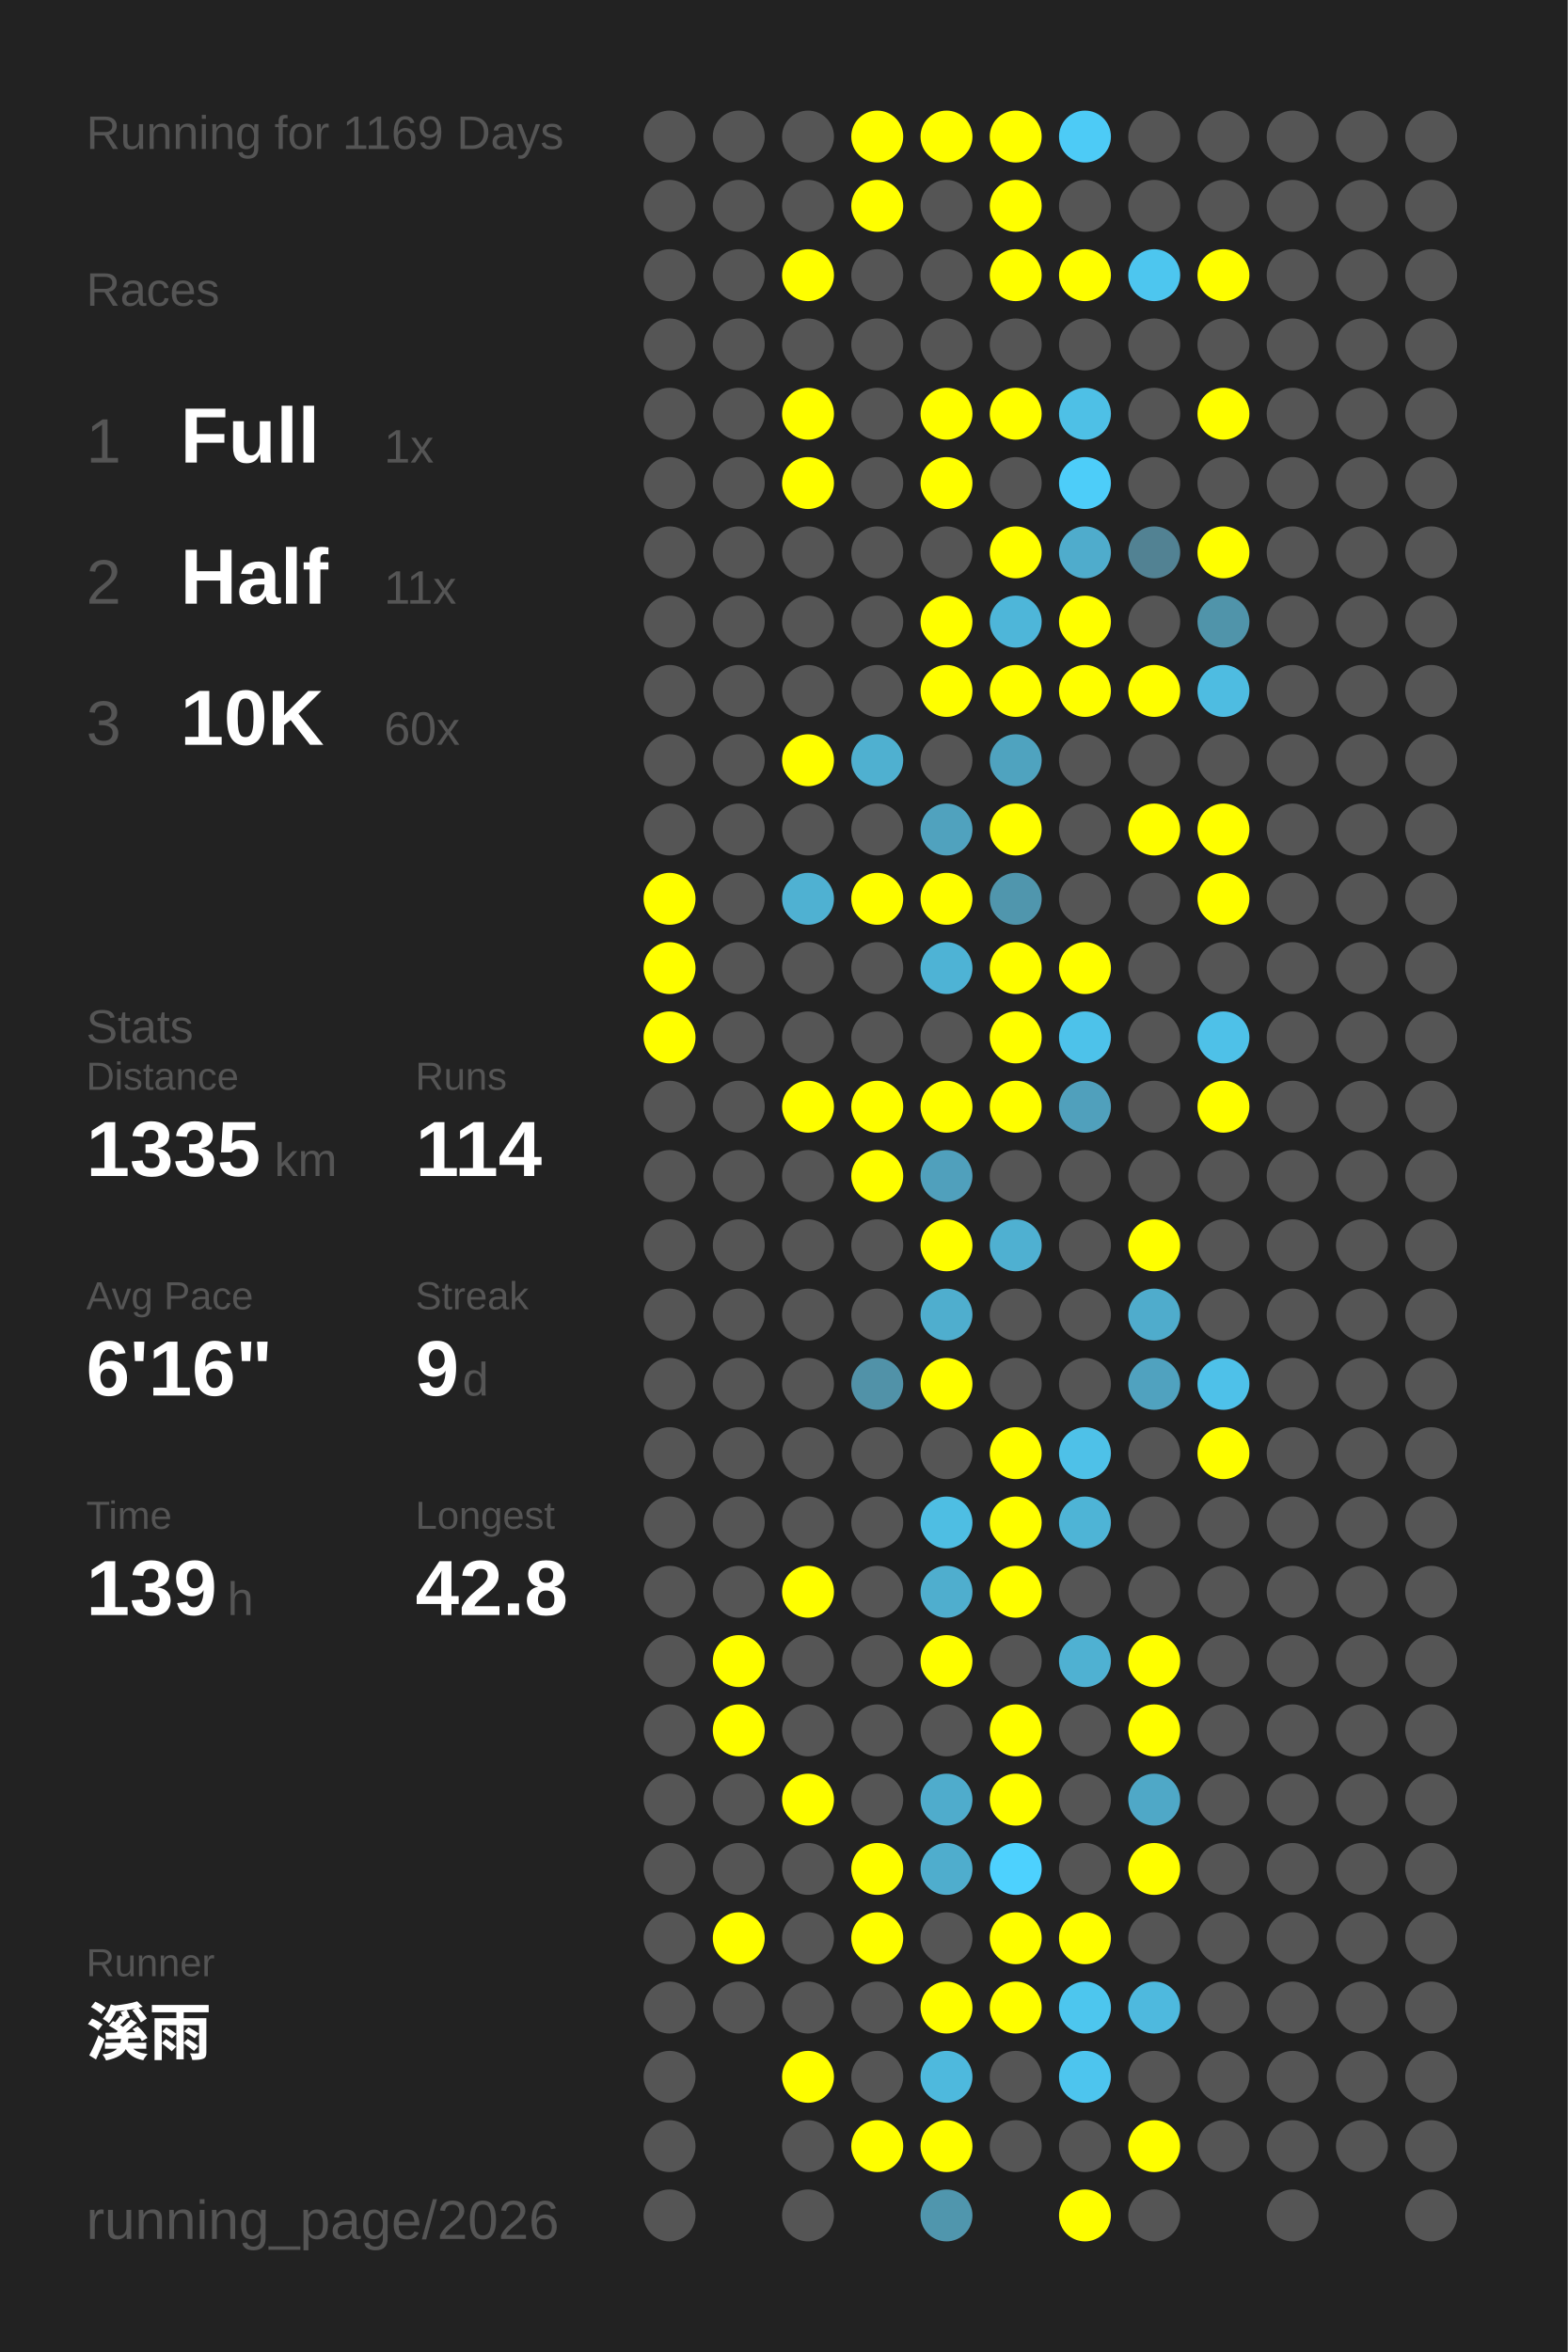
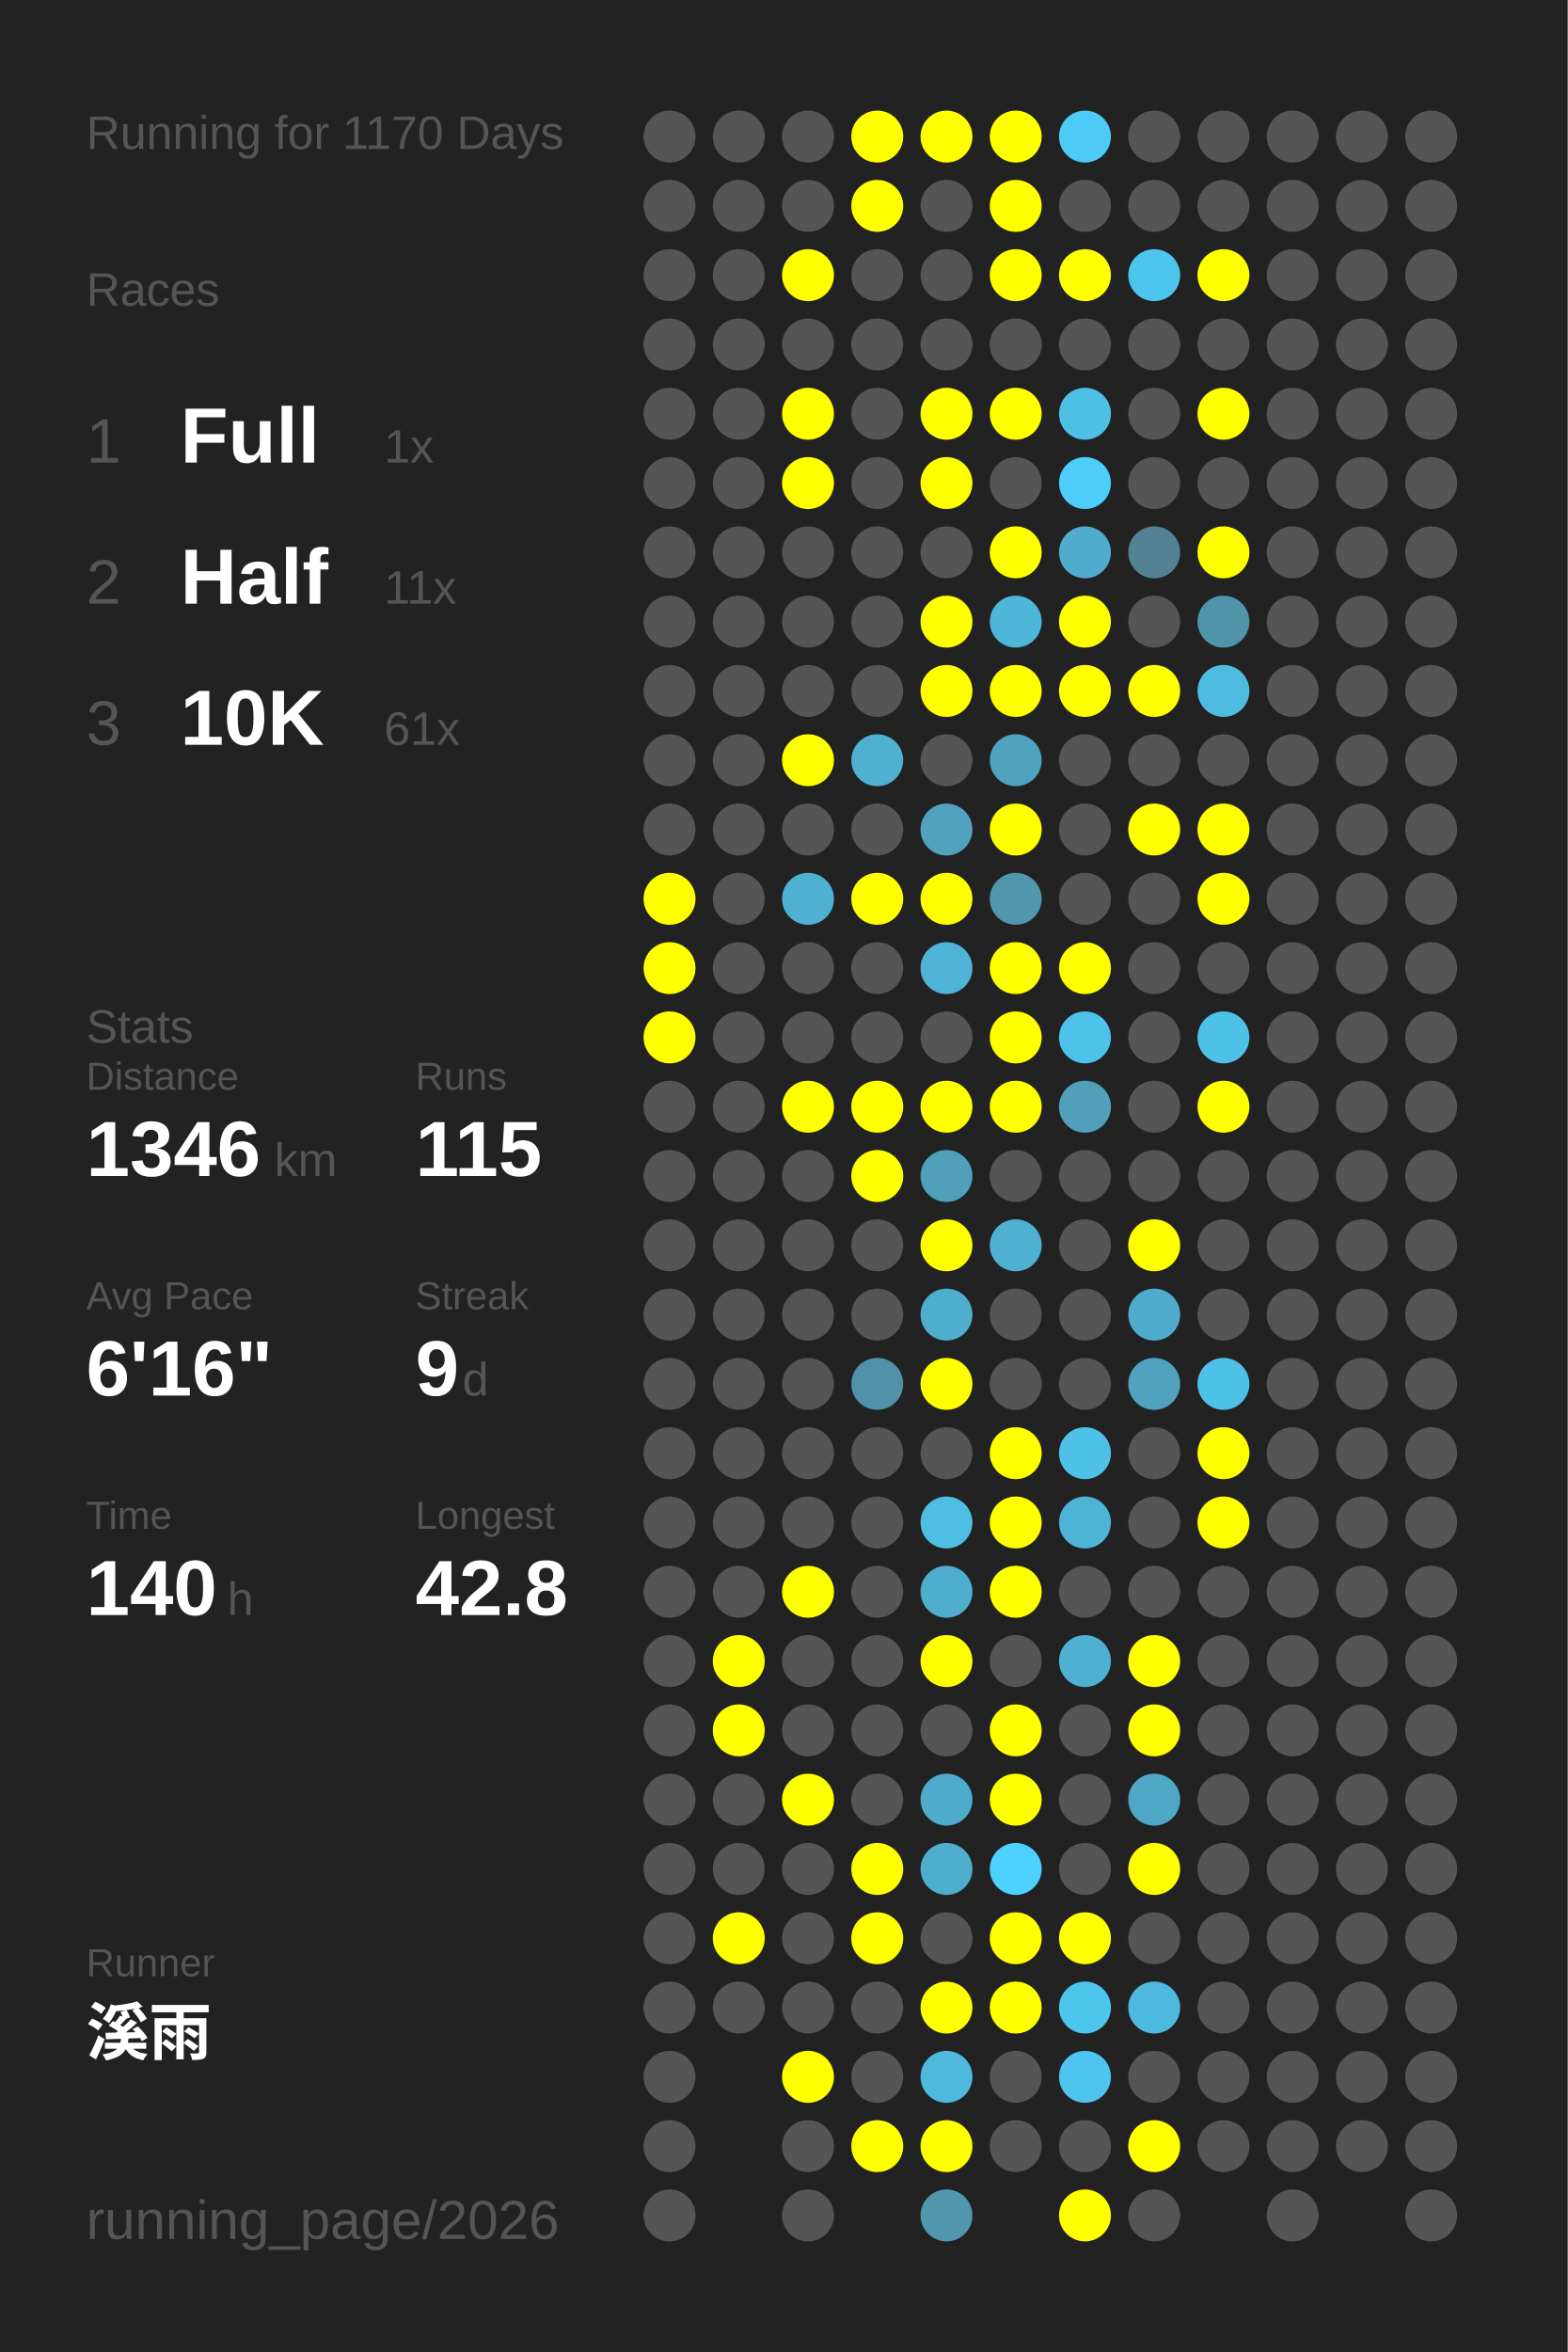
<svg xmlns="http://www.w3.org/2000/svg" baseProfile="full" height="300mm" version="1.1" viewBox="0,0,200,300" width="200mm">
  <defs />
  <rect fill="#222222" height="300" width="200" x="0" y="0" />
-   <text fill="#555555" style="font-size:6px; font-family:Arial;" x="11" y="19">Running for 1169 Days</text>
+   <text fill="#555555" style="font-size:6px; font-family:Arial;" x="11" y="19">Running for 1170 Days</text>
  <text fill="#555555" style="font-size:6px; font-family:Arial;" x="11" y="39">Races</text>
  <text fill="#555555" style="font-size:8px; font-family:Arial;" x="11" y="59">1</text>
  <text fill="#FFFFFF" style="font-size:10px; font-family:Arial; font-weight:bold;" x="23" y="59">Full</text>
  <text fill="#555555" style="font-size:6px; font-family:Arial;" x="49" y="59">1x</text>
  <text fill="#555555" style="font-size:8px; font-family:Arial;" x="11" y="77">2</text>
  <text fill="#FFFFFF" style="font-size:10px; font-family:Arial; font-weight:bold;" x="23" y="77">Half</text>
  <text fill="#555555" style="font-size:6px; font-family:Arial;" x="49" y="77">11x</text>
  <text fill="#555555" style="font-size:8px; font-family:Arial;" x="11" y="95">3</text>
  <text fill="#FFFFFF" style="font-size:10px; font-family:Arial; font-weight:bold;" x="23" y="95">10K</text>
-   <text fill="#555555" style="font-size:6px; font-family:Arial;" x="49" y="95">60x</text>
+   <text fill="#555555" style="font-size:6px; font-family:Arial;" x="49" y="95">61x</text>
  <text fill="#555555" style="font-size:6px; font-family:Arial;" x="11" y="133">Stats</text>
  <text fill="#555555" style="font-size:5px; font-family:Arial;" x="11" y="139">Distance</text>
-   <text fill="#FFFFFF" style="font-size:10px; font-family:Arial; font-weight:bold;" x="11" y="150">1335</text>
+   <text fill="#FFFFFF" style="font-size:10px; font-family:Arial; font-weight:bold;" x="11" y="150">1346</text>
  <text fill="#555555" style="font-size:6px; font-family:Arial;" x="35" y="150">km</text>
  <text fill="#555555" style="font-size:5px; font-family:Arial;" x="53" y="139">Runs</text>
-   <text fill="#FFFFFF" style="font-size:10px; font-family:Arial; font-weight:bold;" x="53" y="150">114</text>
+   <text fill="#FFFFFF" style="font-size:10px; font-family:Arial; font-weight:bold;" x="53" y="150">115</text>
  <text fill="#555555" style="font-size:5px; font-family:Arial;" x="11" y="167">Avg Pace</text>
  <text fill="#FFFFFF" style="font-size:10px; font-family:Arial; font-weight:bold;" x="11" y="178">6'16"</text>
  <text fill="#555555" style="font-size:5px; font-family:Arial;" x="53" y="167">Streak</text>
  <text fill="#FFFFFF" style="font-size:10px; font-family:Arial; font-weight:bold;" x="53" y="178">9</text>
  <text fill="#555555" style="font-size:6px; font-family:Arial;" x="59" y="178">d</text>
  <text fill="#555555" style="font-size:5px; font-family:Arial;" x="11" y="195">Time</text>
-   <text fill="#FFFFFF" style="font-size:10px; font-family:Arial; font-weight:bold;" x="11" y="206">139</text>
+   <text fill="#FFFFFF" style="font-size:10px; font-family:Arial; font-weight:bold;" x="11" y="206">140</text>
  <text fill="#555555" style="font-size:6px; font-family:Arial;" x="29" y="206">h</text>
  <text fill="#555555" style="font-size:5px; font-family:Arial;" x="53" y="195">Longest</text>
  <text fill="#FFFFFF" style="font-size:10px; font-family:Arial; font-weight:bold;" x="53" y="206">42.8</text>
  <text fill="#555555" style="font-size:5px; font-family:Arial;" x="11" y="252.065">Runner</text>
  <text fill="#FFFFFF" style="font-size:8px; font-family:Arial; font-weight:bold;" x="11" y="262.065">溪雨</text>
  <text fill="#555555" style="font-size:7px; font-family:Arial;" x="11" y="285.581">running_page/2026</text>
  <circle cx="85.417" cy="17.419" fill="#555555" r="3.312" />
  <circle cx="85.417" cy="26.258" fill="#555555" r="3.312" />
  <circle cx="85.417" cy="35.097" fill="#555555" r="3.312" />
  <circle cx="85.417" cy="43.935" fill="#555555" r="3.312" />
  <circle cx="85.417" cy="52.774" fill="#555555" r="3.312" />
  <circle cx="85.417" cy="61.613" fill="#555555" r="3.312" />
  <circle cx="85.417" cy="70.452" fill="#555555" r="3.312" />
  <circle cx="85.417" cy="79.29" fill="#555555" r="3.312" />
  <circle cx="85.417" cy="88.129" fill="#555555" r="3.312" />
  <circle cx="85.417" cy="96.968" fill="#555555" r="3.312" />
  <circle cx="85.417" cy="105.806" fill="#555555" r="3.312" />
  <circle cx="85.417" cy="114.645" fill="#FFFF00" r="3.312" />
  <circle cx="85.417" cy="123.484" fill="#FFFF00" r="3.312" />
  <circle cx="85.417" cy="132.323" fill="#FFFF00" r="3.312" />
  <circle cx="85.417" cy="141.161" fill="#555555" r="3.312" />
  <circle cx="85.417" cy="150" fill="#555555" r="3.312" />
  <circle cx="85.417" cy="158.839" fill="#555555" r="3.312" />
  <circle cx="85.417" cy="167.677" fill="#555555" r="3.312" />
  <circle cx="85.417" cy="176.516" fill="#555555" r="3.312" />
  <circle cx="85.417" cy="185.355" fill="#555555" r="3.312" />
  <circle cx="85.417" cy="194.194" fill="#555555" r="3.312" />
  <circle cx="85.417" cy="203.032" fill="#555555" r="3.312" />
  <circle cx="85.417" cy="211.871" fill="#555555" r="3.312" />
  <circle cx="85.417" cy="220.71" fill="#555555" r="3.312" />
  <circle cx="85.417" cy="229.548" fill="#555555" r="3.312" />
  <circle cx="85.417" cy="238.387" fill="#555555" r="3.312" />
  <circle cx="85.417" cy="247.226" fill="#555555" r="3.312" />
  <circle cx="85.417" cy="256.065" fill="#555555" r="3.312" />
  <circle cx="85.417" cy="264.903" fill="#555555" r="3.312" />
  <circle cx="85.417" cy="273.742" fill="#555555" r="3.312" />
  <circle cx="85.417" cy="282.581" fill="#555555" r="3.312" />
  <circle cx="94.25" cy="17.419" fill="#555555" r="3.312" />
  <circle cx="94.25" cy="26.258" fill="#555555" r="3.312" />
  <circle cx="94.25" cy="35.097" fill="#555555" r="3.312" />
  <circle cx="94.25" cy="43.935" fill="#555555" r="3.312" />
  <circle cx="94.25" cy="52.774" fill="#555555" r="3.312" />
  <circle cx="94.25" cy="61.613" fill="#555555" r="3.312" />
  <circle cx="94.25" cy="70.452" fill="#555555" r="3.312" />
  <circle cx="94.25" cy="79.29" fill="#555555" r="3.312" />
  <circle cx="94.25" cy="88.129" fill="#555555" r="3.312" />
  <circle cx="94.25" cy="96.968" fill="#555555" r="3.312" />
  <circle cx="94.25" cy="105.806" fill="#555555" r="3.312" />
  <circle cx="94.25" cy="114.645" fill="#555555" r="3.312" />
  <circle cx="94.25" cy="123.484" fill="#555555" r="3.312" />
  <circle cx="94.25" cy="132.323" fill="#555555" r="3.312" />
  <circle cx="94.25" cy="141.161" fill="#555555" r="3.312" />
  <circle cx="94.25" cy="150" fill="#555555" r="3.312" />
  <circle cx="94.25" cy="158.839" fill="#555555" r="3.312" />
  <circle cx="94.25" cy="167.677" fill="#555555" r="3.312" />
  <circle cx="94.25" cy="176.516" fill="#555555" r="3.312" />
  <circle cx="94.25" cy="185.355" fill="#555555" r="3.312" />
  <circle cx="94.25" cy="194.194" fill="#555555" r="3.312" />
  <circle cx="94.25" cy="203.032" fill="#555555" r="3.312" />
  <circle cx="94.25" cy="211.871" fill="#FFFF00" r="3.312" />
  <circle cx="94.25" cy="220.71" fill="#FFFF00" r="3.312" />
  <circle cx="94.25" cy="229.548" fill="#555555" r="3.312" />
  <circle cx="94.25" cy="238.387" fill="#555555" r="3.312" />
  <circle cx="94.25" cy="247.226" fill="#FFFF00" r="3.312" />
  <circle cx="94.25" cy="256.065" fill="#555555" r="3.312" />
  <circle cx="103.083" cy="17.419" fill="#555555" r="3.312" />
  <circle cx="103.083" cy="26.258" fill="#555555" r="3.312" />
  <circle cx="103.083" cy="35.097" fill="#FFFF00" r="3.312" />
  <circle cx="103.083" cy="43.935" fill="#555555" r="3.312" />
  <circle cx="103.083" cy="52.774" fill="#FFFF00" r="3.312" />
  <circle cx="103.083" cy="61.613" fill="#FFFF00" r="3.312" />
  <circle cx="103.083" cy="70.452" fill="#555555" r="3.312" />
  <circle cx="103.083" cy="79.29" fill="#555555" r="3.312" />
  <circle cx="103.083" cy="88.129" fill="#555555" r="3.312" />
  <circle cx="103.083" cy="96.968" fill="#FFFF00" r="3.312" />
  <circle cx="103.083" cy="105.806" fill="#555555" r="3.312" />
  <circle cx="103.083" cy="114.645" fill="#4fb1d2" r="3.312" />
  <circle cx="103.083" cy="123.484" fill="#555555" r="3.312" />
  <circle cx="103.083" cy="132.323" fill="#555555" r="3.312" />
  <circle cx="103.083" cy="141.161" fill="#FFFF00" r="3.312" />
  <circle cx="103.083" cy="150" fill="#555555" r="3.312" />
  <circle cx="103.083" cy="158.839" fill="#555555" r="3.312" />
  <circle cx="103.083" cy="167.677" fill="#555555" r="3.312" />
  <circle cx="103.083" cy="176.516" fill="#555555" r="3.312" />
  <circle cx="103.083" cy="185.355" fill="#555555" r="3.312" />
  <circle cx="103.083" cy="194.194" fill="#555555" r="3.312" />
  <circle cx="103.083" cy="203.032" fill="#FFFF00" r="3.312" />
  <circle cx="103.083" cy="211.871" fill="#555555" r="3.312" />
  <circle cx="103.083" cy="220.71" fill="#555555" r="3.312" />
  <circle cx="103.083" cy="229.548" fill="#FFFF00" r="3.312" />
  <circle cx="103.083" cy="238.387" fill="#555555" r="3.312" />
  <circle cx="103.083" cy="247.226" fill="#555555" r="3.312" />
  <circle cx="103.083" cy="256.065" fill="#555555" r="3.312" />
  <circle cx="103.083" cy="264.903" fill="#FFFF00" r="3.312" />
  <circle cx="103.083" cy="273.742" fill="#555555" r="3.312" />
  <circle cx="103.083" cy="282.581" fill="#555555" r="3.312" />
  <circle cx="111.917" cy="17.419" fill="#FFFF00" r="3.312" />
  <circle cx="111.917" cy="26.258" fill="#FFFF00" r="3.312" />
  <circle cx="111.917" cy="35.097" fill="#555555" r="3.312" />
  <circle cx="111.917" cy="43.935" fill="#555555" r="3.312" />
  <circle cx="111.917" cy="52.774" fill="#555555" r="3.312" />
  <circle cx="111.917" cy="61.613" fill="#555555" r="3.312" />
  <circle cx="111.917" cy="70.452" fill="#555555" r="3.312" />
  <circle cx="111.917" cy="79.29" fill="#555555" r="3.312" />
  <circle cx="111.917" cy="88.129" fill="#555555" r="3.312" />
  <circle cx="111.917" cy="96.968" fill="#4fb0d0" r="3.312" />
  <circle cx="111.917" cy="105.806" fill="#555555" r="3.312" />
  <circle cx="111.917" cy="114.645" fill="#FFFF00" r="3.312" />
  <circle cx="111.917" cy="123.484" fill="#555555" r="3.312" />
  <circle cx="111.917" cy="132.323" fill="#555555" r="3.312" />
  <circle cx="111.917" cy="141.161" fill="#FFFF00" r="3.312" />
  <circle cx="111.917" cy="150" fill="#FFFF00" r="3.312" />
  <circle cx="111.917" cy="158.839" fill="#555555" r="3.312" />
  <circle cx="111.917" cy="167.677" fill="#555555" r="3.312" />
  <circle cx="111.917" cy="176.516" fill="#5192a8" r="3.312" />
  <circle cx="111.917" cy="185.355" fill="#555555" r="3.312" />
  <circle cx="111.917" cy="194.194" fill="#555555" r="3.312" />
  <circle cx="111.917" cy="203.032" fill="#555555" r="3.312" />
  <circle cx="111.917" cy="211.871" fill="#555555" r="3.312" />
  <circle cx="111.917" cy="220.71" fill="#555555" r="3.312" />
  <circle cx="111.917" cy="229.548" fill="#555555" r="3.312" />
  <circle cx="111.917" cy="238.387" fill="#FFFF00" r="3.312" />
  <circle cx="111.917" cy="247.226" fill="#FFFF00" r="3.312" />
  <circle cx="111.917" cy="256.065" fill="#555555" r="3.312" />
  <circle cx="111.917" cy="264.903" fill="#555555" r="3.312" />
  <circle cx="111.917" cy="273.742" fill="#FFFF00" r="3.312" />
  <circle cx="120.75" cy="17.419" fill="#FFFF00" r="3.312" />
  <circle cx="120.75" cy="26.258" fill="#555555" r="3.312" />
  <circle cx="120.75" cy="35.097" fill="#555555" r="3.312" />
  <circle cx="120.75" cy="43.935" fill="#555555" r="3.312" />
  <circle cx="120.75" cy="52.774" fill="#FFFF00" r="3.312" />
  <circle cx="120.75" cy="61.613" fill="#FFFF00" r="3.312" />
  <circle cx="120.75" cy="70.452" fill="#555555" r="3.312" />
  <circle cx="120.75" cy="79.29" fill="#FFFF00" r="3.312" />
  <circle cx="120.75" cy="88.129" fill="#FFFF00" r="3.312" />
  <circle cx="120.75" cy="96.968" fill="#555555" r="3.312" />
  <circle cx="120.75" cy="105.806" fill="#50a2be" r="3.312" />
  <circle cx="120.75" cy="114.645" fill="#FFFF00" r="3.312" />
  <circle cx="120.75" cy="123.484" fill="#4eb3d5" r="3.312" />
  <circle cx="120.75" cy="132.323" fill="#555555" r="3.312" />
  <circle cx="120.75" cy="141.161" fill="#FFFF00" r="3.312" />
  <circle cx="120.75" cy="150" fill="#50a0bc" r="3.312" />
  <circle cx="120.75" cy="158.839" fill="#FFFF00" r="3.312" />
  <circle cx="120.75" cy="167.677" fill="#4faece" r="3.312" />
  <circle cx="120.75" cy="176.516" fill="#FFFF00" r="3.312" />
  <circle cx="120.75" cy="185.355" fill="#555555" r="3.312" />
  <circle cx="120.75" cy="194.194" fill="#4ebee3" r="3.312" />
  <circle cx="120.75" cy="203.032" fill="#4faece" r="3.312" />
  <circle cx="120.75" cy="211.871" fill="#FFFF00" r="3.312" />
  <circle cx="120.75" cy="220.71" fill="#555555" r="3.312" />
  <circle cx="120.75" cy="229.548" fill="#4faccc" r="3.312" />
  <circle cx="120.75" cy="238.387" fill="#4fadcd" r="3.312" />
  <circle cx="120.75" cy="247.226" fill="#555555" r="3.312" />
  <circle cx="120.75" cy="256.065" fill="#FFFF00" r="3.312" />
  <circle cx="120.75" cy="264.903" fill="#4eb9dd" r="3.312" />
  <circle cx="120.75" cy="273.742" fill="#FFFF00" r="3.312" />
  <circle cx="120.75" cy="282.581" fill="#5096ad" r="3.312" />
  <circle cx="129.583" cy="17.419" fill="#FFFF00" r="3.312" />
  <circle cx="129.583" cy="26.258" fill="#FFFF00" r="3.312" />
  <circle cx="129.583" cy="35.097" fill="#FFFF00" r="3.312" />
  <circle cx="129.583" cy="43.935" fill="#555555" r="3.312" />
  <circle cx="129.583" cy="52.774" fill="#FFFF00" r="3.312" />
  <circle cx="129.583" cy="61.613" fill="#555555" r="3.312" />
  <circle cx="129.583" cy="70.452" fill="#FFFF00" r="3.312" />
  <circle cx="129.583" cy="79.29" fill="#4eb6d9" r="3.312" />
  <circle cx="129.583" cy="88.129" fill="#FFFF00" r="3.312" />
  <circle cx="129.583" cy="96.968" fill="#4fa3bf" r="3.312" />
  <circle cx="129.583" cy="105.806" fill="#FFFF00" r="3.312" />
  <circle cx="129.583" cy="114.645" fill="#5096ad" r="3.312" />
  <circle cx="129.583" cy="123.484" fill="#FFFF00" r="3.312" />
  <circle cx="129.583" cy="132.323" fill="#FFFF00" r="3.312" />
  <circle cx="129.583" cy="141.161" fill="#FFFF00" r="3.312" />
  <circle cx="129.583" cy="150" fill="#555555" r="3.312" />
  <circle cx="129.583" cy="158.839" fill="#4fb0d1" r="3.312" />
  <circle cx="129.583" cy="167.677" fill="#555555" r="3.312" />
  <circle cx="129.583" cy="176.516" fill="#555555" r="3.312" />
  <circle cx="129.583" cy="185.355" fill="#FFFF00" r="3.312" />
  <circle cx="129.583" cy="194.194" fill="#FFFF00" r="3.312" />
  <circle cx="129.583" cy="203.032" fill="#FFFF00" r="3.312" />
  <circle cx="129.583" cy="211.871" fill="#555555" r="3.312" />
  <circle cx="129.583" cy="220.71" fill="#FFFF00" r="3.312" />
  <circle cx="129.583" cy="229.548" fill="#FFFF00" r="3.312" />
  <circle cx="129.583" cy="238.387" fill="#4dd1fe" r="3.312" />
  <circle cx="129.583" cy="247.226" fill="#FFFF00" r="3.312" />
  <circle cx="129.583" cy="256.065" fill="#FFFF00" r="3.312" />
  <circle cx="129.583" cy="264.903" fill="#555555" r="3.312" />
  <circle cx="129.583" cy="273.742" fill="#555555" r="3.312" />
  <circle cx="138.417" cy="17.419" fill="#4dcbf6" r="3.312" />
  <circle cx="138.417" cy="26.258" fill="#555555" r="3.312" />
  <circle cx="138.417" cy="35.097" fill="#FFFF00" r="3.312" />
  <circle cx="138.417" cy="43.935" fill="#555555" r="3.312" />
  <circle cx="138.417" cy="52.774" fill="#4ec0e6" r="3.312" />
  <circle cx="138.417" cy="61.613" fill="#4dcdf9" r="3.312" />
  <circle cx="138.417" cy="70.452" fill="#4faccc" r="3.312" />
  <circle cx="138.417" cy="79.29" fill="#FFFF00" r="3.312" />
  <circle cx="138.417" cy="88.129" fill="#FFFF00" r="3.312" />
  <circle cx="138.417" cy="96.968" fill="#555555" r="3.312" />
  <circle cx="138.417" cy="105.806" fill="#555555" r="3.312" />
  <circle cx="138.417" cy="114.645" fill="#555555" r="3.312" />
  <circle cx="138.417" cy="123.484" fill="#FFFF00" r="3.312" />
  <circle cx="138.417" cy="132.323" fill="#4dc2ea" r="3.312" />
  <circle cx="138.417" cy="141.161" fill="#50a0bc" r="3.312" />
  <circle cx="138.417" cy="150" fill="#555555" r="3.312" />
  <circle cx="138.417" cy="158.839" fill="#555555" r="3.312" />
  <circle cx="138.417" cy="167.677" fill="#555555" r="3.312" />
  <circle cx="138.417" cy="176.516" fill="#555555" r="3.312" />
  <circle cx="138.417" cy="185.355" fill="#4ec1e8" r="3.312" />
  <circle cx="138.417" cy="194.194" fill="#4eb4d6" r="3.312" />
  <circle cx="138.417" cy="203.032" fill="#555555" r="3.312" />
  <circle cx="138.417" cy="211.871" fill="#4fb1d2" r="3.312" />
  <circle cx="138.417" cy="220.71" fill="#555555" r="3.312" />
  <circle cx="138.417" cy="229.548" fill="#555555" r="3.312" />
  <circle cx="138.417" cy="238.387" fill="#555555" r="3.312" />
  <circle cx="138.417" cy="247.226" fill="#FFFF00" r="3.312" />
  <circle cx="138.417" cy="256.065" fill="#4dc6ee" r="3.312" />
  <circle cx="138.417" cy="264.903" fill="#4dc5ee" r="3.312" />
  <circle cx="138.417" cy="273.742" fill="#555555" r="3.312" />
  <circle cx="138.417" cy="282.581" fill="#FFFF00" r="3.312" />
  <circle cx="147.25" cy="17.419" fill="#555555" r="3.312" />
  <circle cx="147.25" cy="26.258" fill="#555555" r="3.312" />
  <circle cx="147.25" cy="35.097" fill="#4dc6ef" r="3.312" />
  <circle cx="147.25" cy="43.935" fill="#555555" r="3.312" />
  <circle cx="147.25" cy="52.774" fill="#555555" r="3.312" />
  <circle cx="147.25" cy="61.613" fill="#555555" r="3.312" />
  <circle cx="147.25" cy="70.452" fill="#528293" r="3.312" />
  <circle cx="147.25" cy="79.29" fill="#555555" r="3.312" />
  <circle cx="147.25" cy="88.129" fill="#FFFF00" r="3.312" />
  <circle cx="147.25" cy="96.968" fill="#555555" r="3.312" />
  <circle cx="147.25" cy="105.806" fill="#FFFF00" r="3.312" />
  <circle cx="147.25" cy="114.645" fill="#555555" r="3.312" />
  <circle cx="147.25" cy="123.484" fill="#555555" r="3.312" />
  <circle cx="147.25" cy="132.323" fill="#555555" r="3.312" />
  <circle cx="147.25" cy="141.161" fill="#555555" r="3.312" />
  <circle cx="147.25" cy="150" fill="#555555" r="3.312" />
  <circle cx="147.25" cy="158.839" fill="#FFFF00" r="3.312" />
  <circle cx="147.25" cy="167.677" fill="#4faccc" r="3.312" />
  <circle cx="147.25" cy="176.516" fill="#50a2bf" r="3.312" />
  <circle cx="147.25" cy="185.355" fill="#555555" r="3.312" />
  <circle cx="147.25" cy="194.194" fill="#555555" r="3.312" />
  <circle cx="147.25" cy="203.032" fill="#555555" r="3.312" />
  <circle cx="147.25" cy="211.871" fill="#FFFF00" r="3.312" />
  <circle cx="147.25" cy="220.71" fill="#FFFF00" r="3.312" />
  <circle cx="147.25" cy="229.548" fill="#4fa8c7" r="3.312" />
  <circle cx="147.25" cy="238.387" fill="#FFFF00" r="3.312" />
  <circle cx="147.25" cy="247.226" fill="#555555" r="3.312" />
  <circle cx="147.25" cy="256.065" fill="#4eb9de" r="3.312" />
  <circle cx="147.25" cy="264.903" fill="#555555" r="3.312" />
  <circle cx="147.25" cy="273.742" fill="#FFFF00" r="3.312" />
  <circle cx="147.25" cy="282.581" fill="#555555" r="3.312" />
  <circle cx="156.083" cy="17.419" fill="#555555" r="3.312" />
  <circle cx="156.083" cy="26.258" fill="#555555" r="3.312" />
  <circle cx="156.083" cy="35.097" fill="#FFFF00" r="3.312" />
  <circle cx="156.083" cy="43.935" fill="#555555" r="3.312" />
  <circle cx="156.083" cy="52.774" fill="#FFFF00" r="3.312" />
  <circle cx="156.083" cy="61.613" fill="#555555" r="3.312" />
  <circle cx="156.083" cy="70.452" fill="#FFFF00" r="3.312" />
  <circle cx="156.083" cy="79.29" fill="#5094aa" r="3.312" />
  <circle cx="156.083" cy="88.129" fill="#4ebce1" r="3.312" />
  <circle cx="156.083" cy="96.968" fill="#555555" r="3.312" />
  <circle cx="156.083" cy="105.806" fill="#FFFF00" r="3.312" />
  <circle cx="156.083" cy="114.645" fill="#FFFF00" r="3.312" />
  <circle cx="156.083" cy="123.484" fill="#555555" r="3.312" />
  <circle cx="156.083" cy="132.323" fill="#4ec1e8" r="3.312" />
  <circle cx="156.083" cy="141.161" fill="#FFFF00" r="3.312" />
  <circle cx="156.083" cy="150" fill="#555555" r="3.312" />
  <circle cx="156.083" cy="158.839" fill="#555555" r="3.312" />
  <circle cx="156.083" cy="167.677" fill="#555555" r="3.312" />
  <circle cx="156.083" cy="176.516" fill="#4ec1e9" r="3.312" />
  <circle cx="156.083" cy="185.355" fill="#FFFF00" r="3.312" />
-   <circle cx="156.083" cy="194.194" fill="#555555" r="3.312" />
+   <circle cx="156.083" cy="194.194" fill="#FFFF00" r="3.312" />
  <circle cx="156.083" cy="203.032" fill="#555555" r="3.312" />
  <circle cx="156.083" cy="211.871" fill="#555555" r="3.312" />
  <circle cx="156.083" cy="220.71" fill="#555555" r="3.312" />
  <circle cx="156.083" cy="229.548" fill="#555555" r="3.312" />
  <circle cx="156.083" cy="238.387" fill="#555555" r="3.312" />
  <circle cx="156.083" cy="247.226" fill="#555555" r="3.312" />
  <circle cx="156.083" cy="256.065" fill="#555555" r="3.312" />
  <circle cx="156.083" cy="264.903" fill="#555555" r="3.312" />
  <circle cx="156.083" cy="273.742" fill="#555555" r="3.312" />
  <circle cx="164.917" cy="17.419" fill="#555555" r="3.312" />
  <circle cx="164.917" cy="26.258" fill="#555555" r="3.312" />
  <circle cx="164.917" cy="35.097" fill="#555555" r="3.312" />
  <circle cx="164.917" cy="43.935" fill="#555555" r="3.312" />
  <circle cx="164.917" cy="52.774" fill="#555555" r="3.312" />
  <circle cx="164.917" cy="61.613" fill="#555555" r="3.312" />
  <circle cx="164.917" cy="70.452" fill="#555555" r="3.312" />
  <circle cx="164.917" cy="79.29" fill="#555555" r="3.312" />
  <circle cx="164.917" cy="88.129" fill="#555555" r="3.312" />
  <circle cx="164.917" cy="96.968" fill="#555555" r="3.312" />
  <circle cx="164.917" cy="105.806" fill="#555555" r="3.312" />
  <circle cx="164.917" cy="114.645" fill="#555555" r="3.312" />
  <circle cx="164.917" cy="123.484" fill="#555555" r="3.312" />
  <circle cx="164.917" cy="132.323" fill="#555555" r="3.312" />
  <circle cx="164.917" cy="141.161" fill="#555555" r="3.312" />
  <circle cx="164.917" cy="150" fill="#555555" r="3.312" />
  <circle cx="164.917" cy="158.839" fill="#555555" r="3.312" />
  <circle cx="164.917" cy="167.677" fill="#555555" r="3.312" />
  <circle cx="164.917" cy="176.516" fill="#555555" r="3.312" />
  <circle cx="164.917" cy="185.355" fill="#555555" r="3.312" />
  <circle cx="164.917" cy="194.194" fill="#555555" r="3.312" />
  <circle cx="164.917" cy="203.032" fill="#555555" r="3.312" />
  <circle cx="164.917" cy="211.871" fill="#555555" r="3.312" />
  <circle cx="164.917" cy="220.71" fill="#555555" r="3.312" />
  <circle cx="164.917" cy="229.548" fill="#555555" r="3.312" />
  <circle cx="164.917" cy="238.387" fill="#555555" r="3.312" />
  <circle cx="164.917" cy="247.226" fill="#555555" r="3.312" />
  <circle cx="164.917" cy="256.065" fill="#555555" r="3.312" />
  <circle cx="164.917" cy="264.903" fill="#555555" r="3.312" />
  <circle cx="164.917" cy="273.742" fill="#555555" r="3.312" />
  <circle cx="164.917" cy="282.581" fill="#555555" r="3.312" />
  <circle cx="173.75" cy="17.419" fill="#555555" r="3.312" />
  <circle cx="173.75" cy="26.258" fill="#555555" r="3.312" />
  <circle cx="173.75" cy="35.097" fill="#555555" r="3.312" />
  <circle cx="173.75" cy="43.935" fill="#555555" r="3.312" />
  <circle cx="173.75" cy="52.774" fill="#555555" r="3.312" />
  <circle cx="173.75" cy="61.613" fill="#555555" r="3.312" />
  <circle cx="173.75" cy="70.452" fill="#555555" r="3.312" />
  <circle cx="173.75" cy="79.29" fill="#555555" r="3.312" />
  <circle cx="173.75" cy="88.129" fill="#555555" r="3.312" />
  <circle cx="173.75" cy="96.968" fill="#555555" r="3.312" />
  <circle cx="173.75" cy="105.806" fill="#555555" r="3.312" />
  <circle cx="173.75" cy="114.645" fill="#555555" r="3.312" />
  <circle cx="173.75" cy="123.484" fill="#555555" r="3.312" />
  <circle cx="173.75" cy="132.323" fill="#555555" r="3.312" />
  <circle cx="173.75" cy="141.161" fill="#555555" r="3.312" />
  <circle cx="173.75" cy="150" fill="#555555" r="3.312" />
  <circle cx="173.75" cy="158.839" fill="#555555" r="3.312" />
  <circle cx="173.75" cy="167.677" fill="#555555" r="3.312" />
  <circle cx="173.75" cy="176.516" fill="#555555" r="3.312" />
  <circle cx="173.75" cy="185.355" fill="#555555" r="3.312" />
  <circle cx="173.75" cy="194.194" fill="#555555" r="3.312" />
  <circle cx="173.75" cy="203.032" fill="#555555" r="3.312" />
  <circle cx="173.75" cy="211.871" fill="#555555" r="3.312" />
  <circle cx="173.75" cy="220.71" fill="#555555" r="3.312" />
  <circle cx="173.75" cy="229.548" fill="#555555" r="3.312" />
  <circle cx="173.75" cy="238.387" fill="#555555" r="3.312" />
  <circle cx="173.75" cy="247.226" fill="#555555" r="3.312" />
  <circle cx="173.75" cy="256.065" fill="#555555" r="3.312" />
  <circle cx="173.75" cy="264.903" fill="#555555" r="3.312" />
  <circle cx="173.75" cy="273.742" fill="#555555" r="3.312" />
  <circle cx="182.583" cy="17.419" fill="#555555" r="3.312" />
  <circle cx="182.583" cy="26.258" fill="#555555" r="3.312" />
  <circle cx="182.583" cy="35.097" fill="#555555" r="3.312" />
  <circle cx="182.583" cy="43.935" fill="#555555" r="3.312" />
  <circle cx="182.583" cy="52.774" fill="#555555" r="3.312" />
  <circle cx="182.583" cy="61.613" fill="#555555" r="3.312" />
  <circle cx="182.583" cy="70.452" fill="#555555" r="3.312" />
  <circle cx="182.583" cy="79.29" fill="#555555" r="3.312" />
  <circle cx="182.583" cy="88.129" fill="#555555" r="3.312" />
  <circle cx="182.583" cy="96.968" fill="#555555" r="3.312" />
  <circle cx="182.583" cy="105.806" fill="#555555" r="3.312" />
  <circle cx="182.583" cy="114.645" fill="#555555" r="3.312" />
  <circle cx="182.583" cy="123.484" fill="#555555" r="3.312" />
  <circle cx="182.583" cy="132.323" fill="#555555" r="3.312" />
  <circle cx="182.583" cy="141.161" fill="#555555" r="3.312" />
  <circle cx="182.583" cy="150" fill="#555555" r="3.312" />
  <circle cx="182.583" cy="158.839" fill="#555555" r="3.312" />
  <circle cx="182.583" cy="167.677" fill="#555555" r="3.312" />
  <circle cx="182.583" cy="176.516" fill="#555555" r="3.312" />
  <circle cx="182.583" cy="185.355" fill="#555555" r="3.312" />
  <circle cx="182.583" cy="194.194" fill="#555555" r="3.312" />
  <circle cx="182.583" cy="203.032" fill="#555555" r="3.312" />
  <circle cx="182.583" cy="211.871" fill="#555555" r="3.312" />
  <circle cx="182.583" cy="220.71" fill="#555555" r="3.312" />
  <circle cx="182.583" cy="229.548" fill="#555555" r="3.312" />
  <circle cx="182.583" cy="238.387" fill="#555555" r="3.312" />
  <circle cx="182.583" cy="247.226" fill="#555555" r="3.312" />
  <circle cx="182.583" cy="256.065" fill="#555555" r="3.312" />
  <circle cx="182.583" cy="264.903" fill="#555555" r="3.312" />
  <circle cx="182.583" cy="273.742" fill="#555555" r="3.312" />
  <circle cx="182.583" cy="282.581" fill="#555555" r="3.312" />
</svg>
